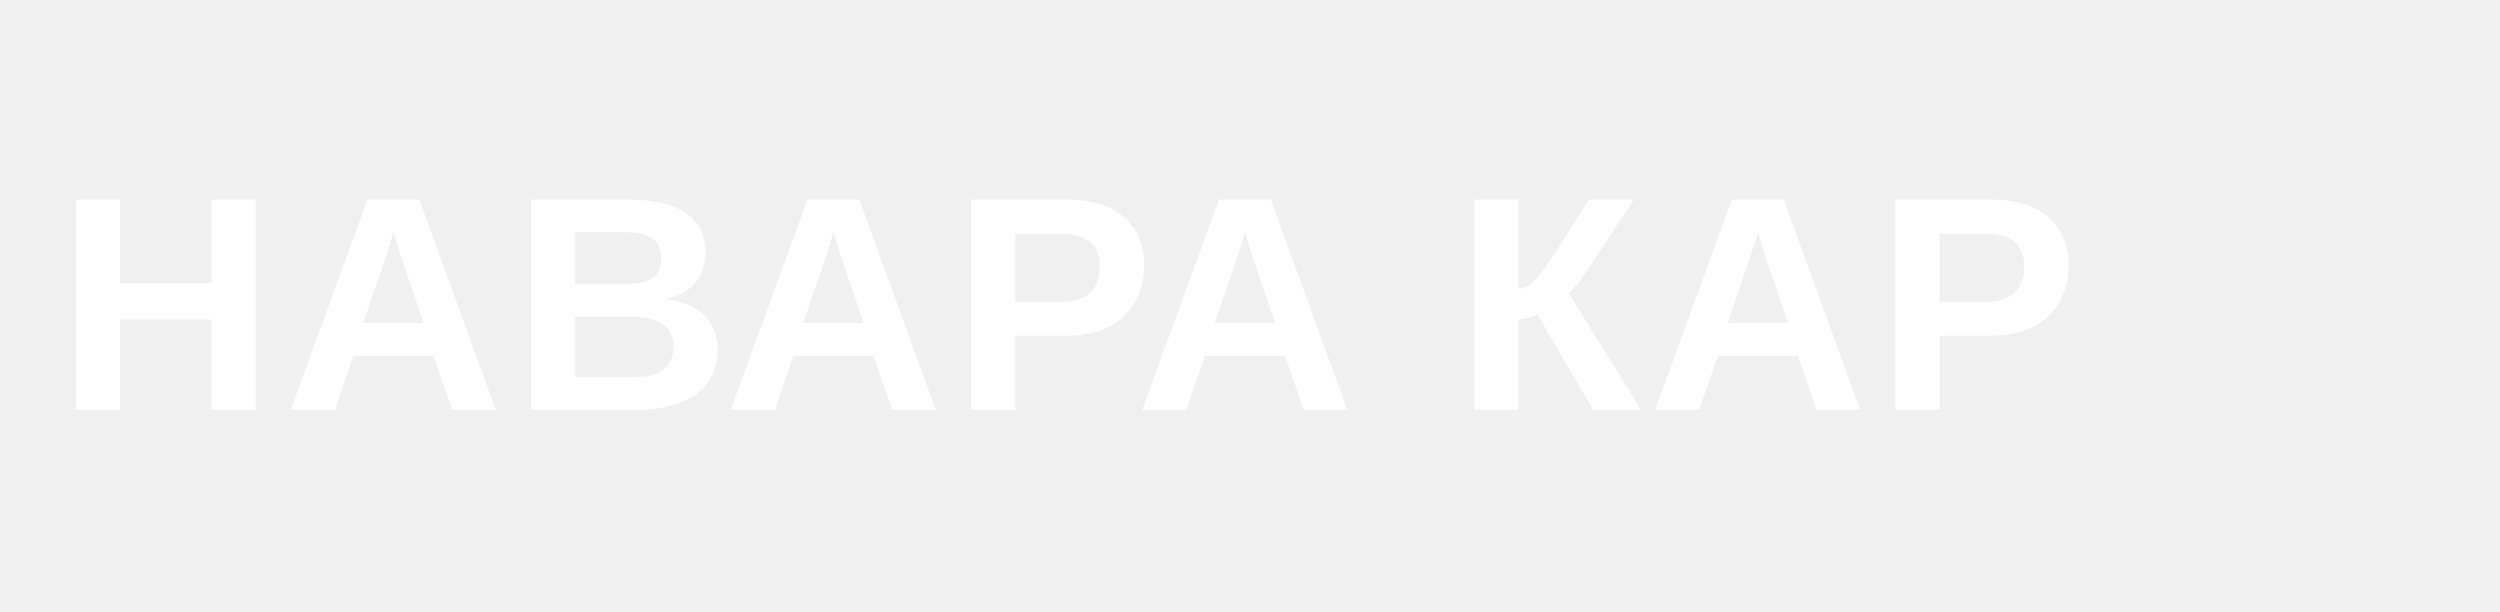
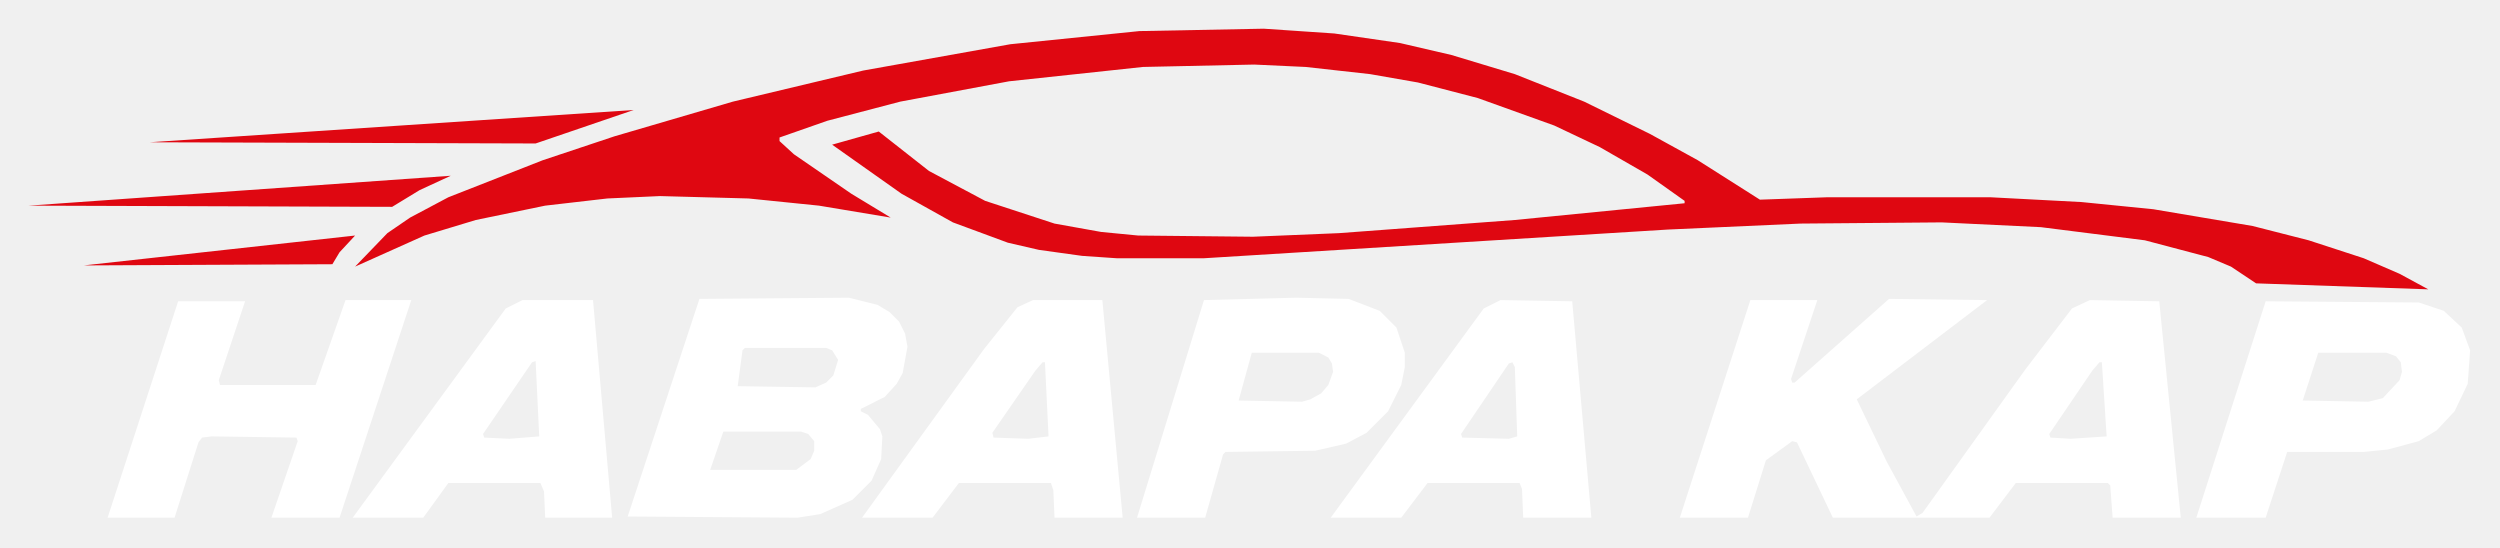
- <svg xmlns="http://www.w3.org/2000/svg" viewBox="0 0 360 88" role="img" aria-labelledby="title desc">
-   <text x="8" y="59" fill="#ffffff" font-family="Arial, sans-serif" font-size="44" font-weight="700" letter-spacing="1">НАВАРА КАР</text>
+ <svg xmlns="http://www.w3.org/2000/svg" viewBox="0 0 2091 458" width="2091" height="458" role="img" aria-labelledby="title">
+   <path fill="#df0711" fill-rule="evenodd" d="M297,197 70,222 278,221 284,211Z M377,147 24,172 328,173 351,159Z M530,92 125,119 448,120Z M297,223 355,197 398,184 456,172 508,166 552,164 626,166 685,172 745,182 712,162 664,129 652,118 652,115 692,101 753,85 844,68 956,56 1049,54 1092,56 1146,62 1186,69 1236,82 1300,105 1338,123 1378,146 1409,168 1409,170 1267,184 1120,195 1048,198 952,197 921,194 882,187 824,168 777,143 735,110 696,121 754,162 797,186 843,203 869,209 905,214 934,216 1007,216 1395,192 1506,187 1624,186 1707,190 1794,201 1847,215 1866,223 1887,237 2031,242 2007,229 1977,216 1931,201 1884,189 1801,175 1741,169 1665,165 1528,165 1472,167 1420,134 1380,112 1325,85 1267,62 1214,46 1171,36 1116,28 1057,24 953,26 845,37 722,59 613,85 514,114 454,134 375,165 343,182 324,195Z" />
+   <path fill="#ffffff" fill-rule="evenodd" d="M2059,274 2044,260 2023,253 1895,252 1837,433 1895,433 1913,378 1977,378 1997,376 2023,369 2038,360 2053,344 2064,321 2066,293Z M1926,335 1939,295 1996,295 2004,298 2008,303 2009,311 2007,318 1993,333 1981,336Z M1315,252 1255,251 1241,258 1113,433 1172,433 1194,404 1271,404 1273,409 1274,433 1331,433Z M1265,303 1267,307 1269,365 1262,367 1223,366 1222,363 1262,304Z M922,251 864,251 851,257 823,292 721,433 780,433 802,404 879,404 881,410 882,433 939,433Z M874,303 877,365 860,367 831,366 830,362 866,310 872,303Z M496,251 437,251 423,258 295,433 354,433 375,404 452,404 455,411 456,433 512,433Z M448,302 451,365 426,367 405,366 404,363 445,303Z M344,251 289,251 264,322 184,322 183,318 205,252 149,252 90,433 146,433 166,370 169,366 177,365 248,366 249,369 227,433 284,433Z M1405,433 1462,433 1477,385 1499,369 1503,370 1533,433 1664,433 1686,404 1763,404 1765,406 1767,433 1824,433 1806,252 1748,251 1733,258 1694,309 1608,429 1603,432 1578,386 1553,334 1662,251 1580,250 1501,320 1499,320 1498,317 1520,251 1464,251Z M1758,303 1762,365 1732,367 1715,366 1714,363 1750,310 1756,303Z M1168,274 1154,260 1128,250 1084,249 1007,251 951,433 1008,433 1023,380 1025,378 1100,377 1126,371 1143,362 1161,344 1172,322 1175,307 1175,295Z M1036,335 1047,295 1103,295 1111,299 1114,304 1115,311 1111,322 1105,329 1096,334 1089,336Z M752,269 744,261 734,255 710,249 585,250 525,432 667,433 686,430 713,418 729,402 737,384 738,365 736,359 726,347 720,344 720,342 740,332 750,321 755,312 759,290 757,279Z M594,393 605,361 670,361 676,363 681,369 681,377 678,384 666,393Z M617,323 621,293 623,291 691,291 696,293 701,301 697,314 691,320 682,324Z" />
</svg>
